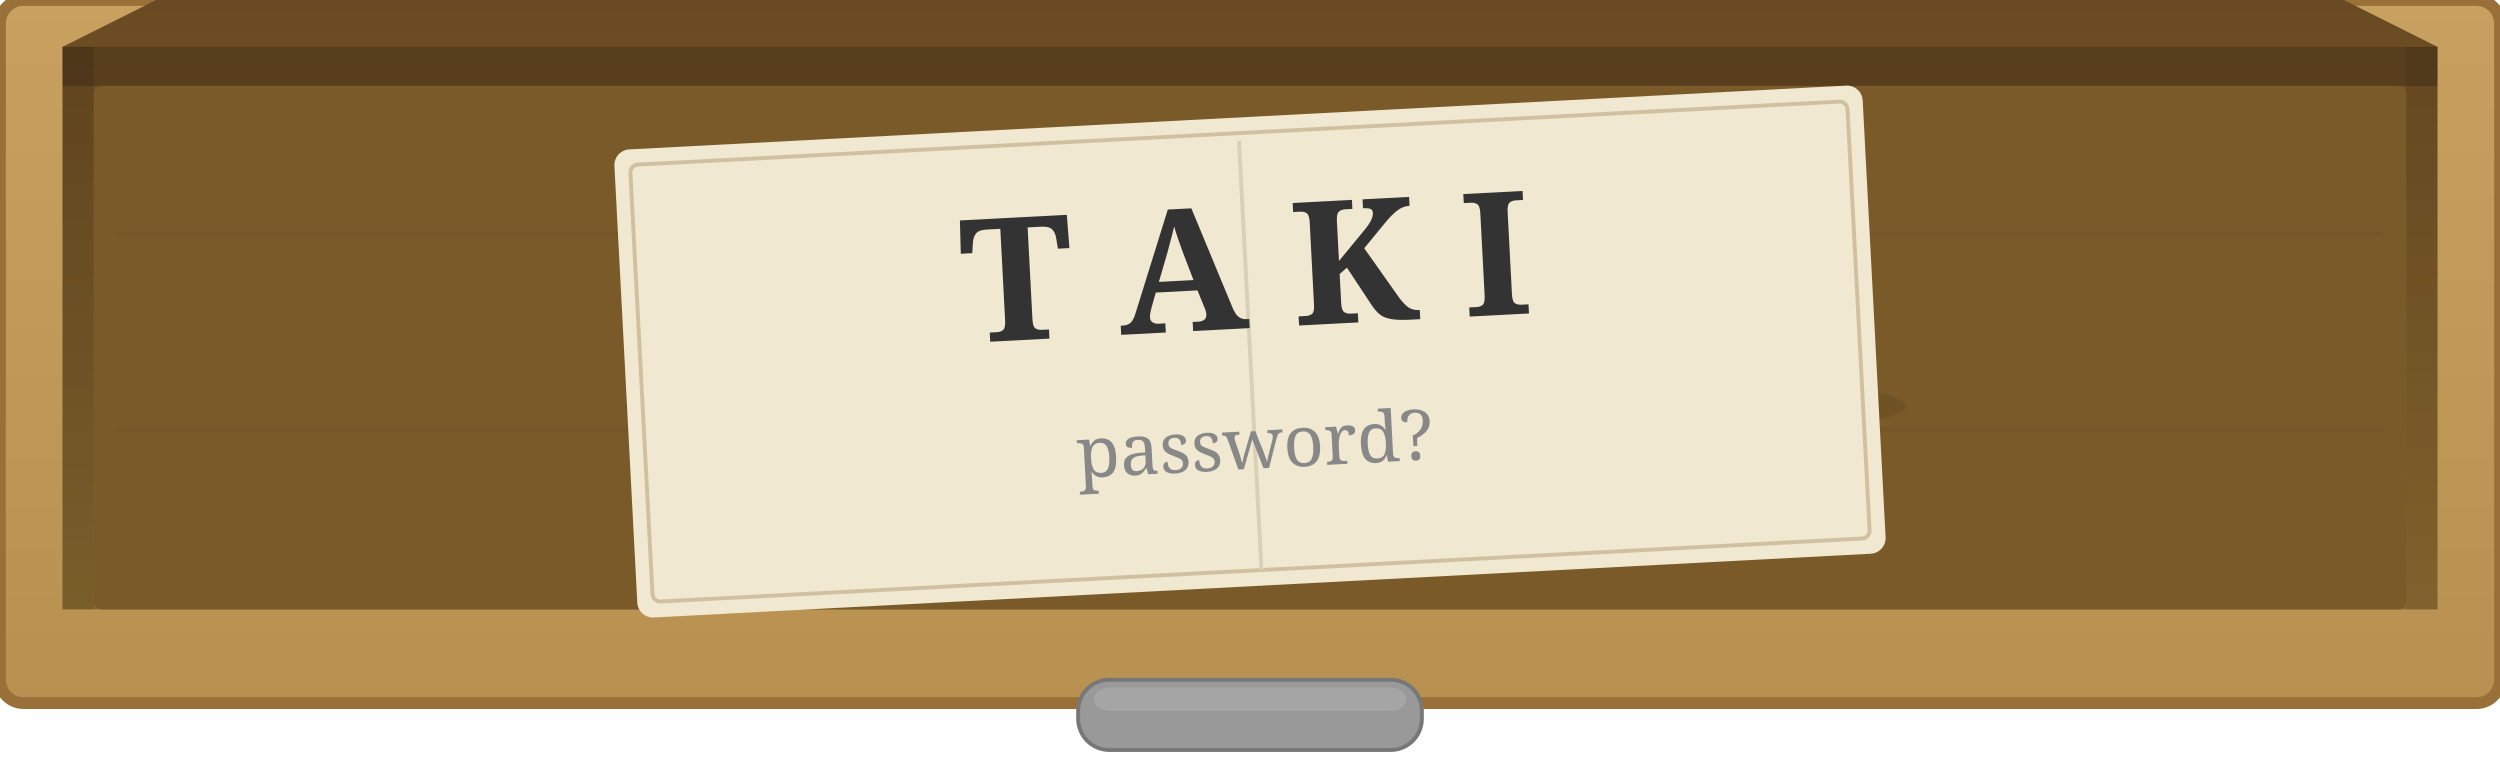
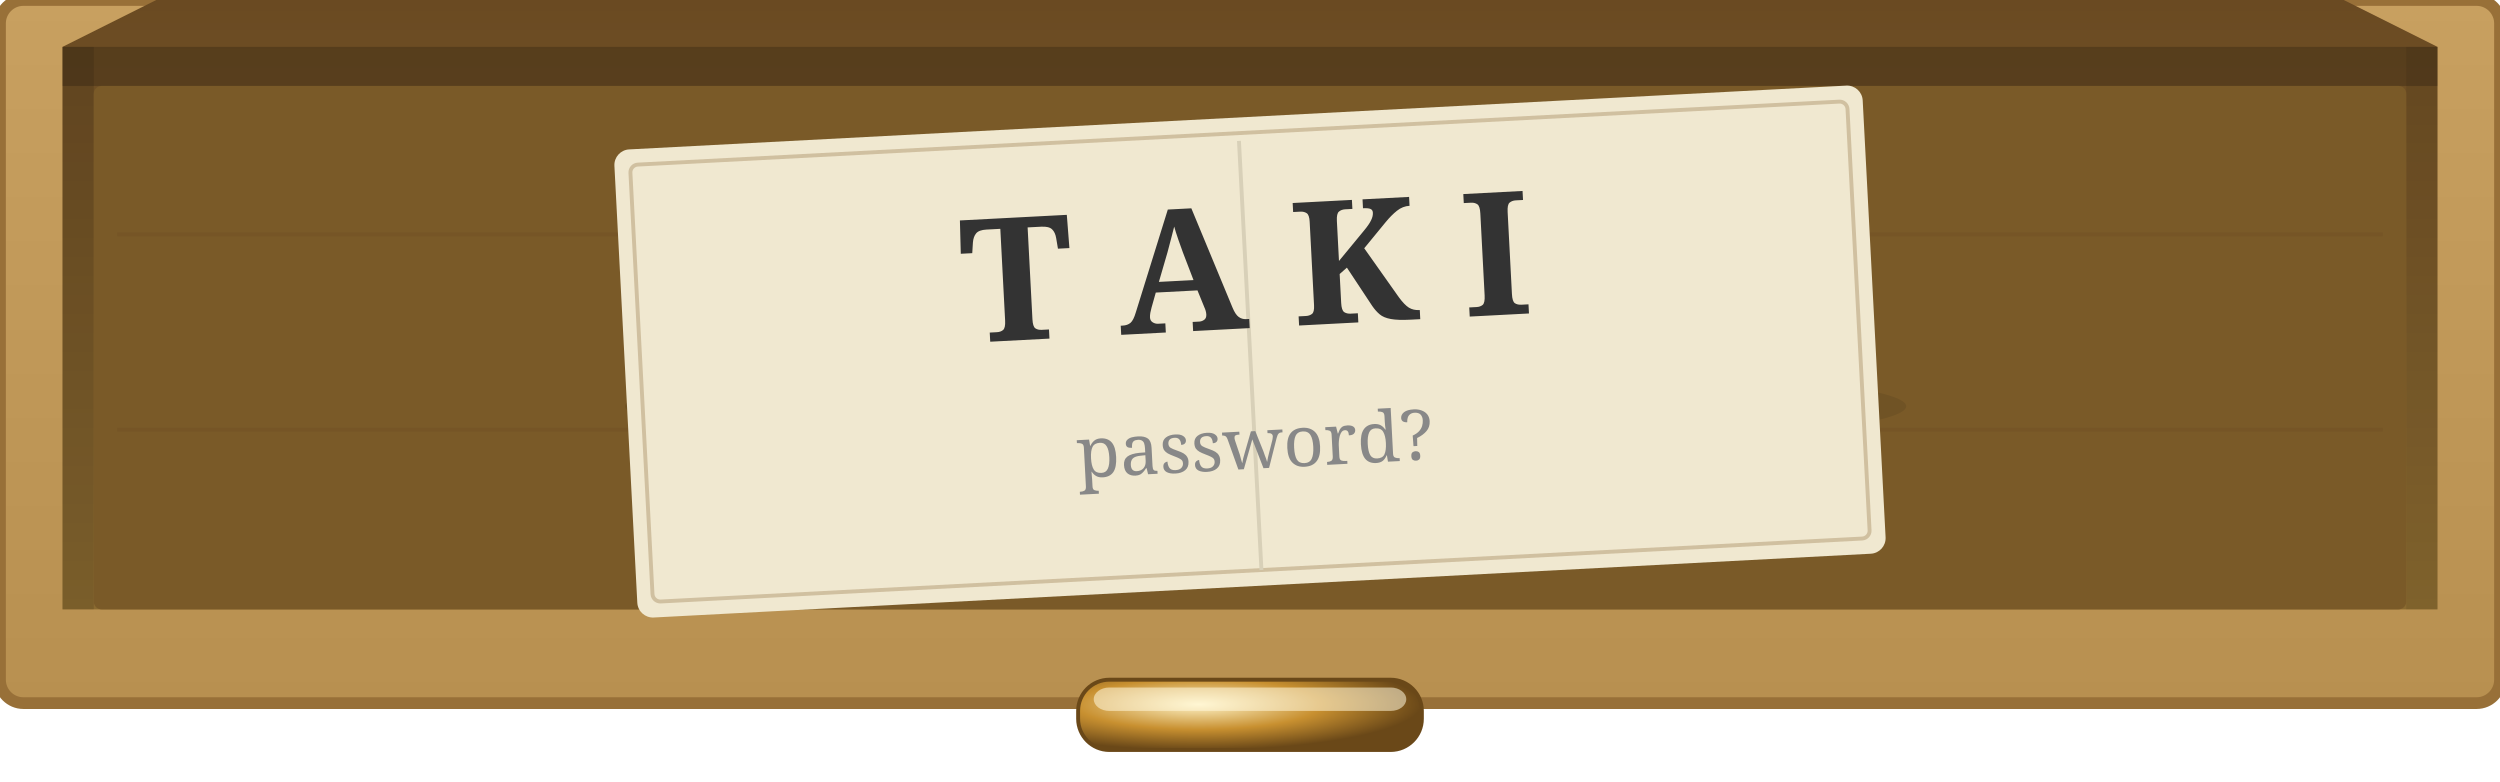
<svg xmlns="http://www.w3.org/2000/svg" width="320" height="100">
  <defs>
    <linearGradient id="dw" x1="0" y1="0" x2="0" y2="1">
      <stop offset="0%" stop-color="#c8a060" />
      <stop offset="100%" stop-color="#b89050" />
    </linearGradient>
    <linearGradient id="dwinner" x1="0" y1="0" x2="0" y2="1">
      <stop offset="0%" stop-color="#6a4a22" />
      <stop offset="100%" stop-color="#8a6a30" />
    </linearGradient>
+     <radialGradient id="dwbrass" cx="35%" cy="35%" r="65%">
+       <stop offset="0%" stop-color="#fff4c8" />
+       <stop offset="55%" stop-color="#c89030" />
+       <stop offset="100%" stop-color="#6a4818" />
+     </radialGradient>
  </defs>
  <rect x="0" y="0" width="320" height="90" rx="3" fill="url(#dw)" stroke="#987038" stroke-width="1.5" />
  <polygon points="8,6 20,0 300,0 312,6 312,78 8,78" fill="url(#dwinner)" />
  <rect x="8" y="6" width="304" height="5" fill="rgba(0,0,0,0.2)" />
  <rect x="8" y="6" width="4" height="72" fill="rgba(0,0,0,0.12)" />
  <rect x="308" y="6" width="4" height="72" fill="rgba(0,0,0,0.08)" />
  <rect x="12" y="11" width="296" height="67" fill="#7a5a28" rx="1" />
  <line x1="15" y1="30" x2="305" y2="30" stroke="#6a4a22" stroke-width="0.5" opacity="0.3" />
  <line x1="15" y1="55" x2="305" y2="55" stroke="#6a4a22" stroke-width="0.5" opacity="0.3" />
  <ellipse cx="162" cy="52" rx="82" ry="6" fill="rgba(0,0,0,0.08)" />
  <rect x="80" y="15" width="160" height="60" fill="#f0e8d0" rx="2" transform="rotate(-3 160 45)" />
  <rect x="82" y="17" width="156" height="56" fill="none" stroke="#d0c0a0" stroke-width="0.5" rx="1" transform="rotate(-3 160 45)" />
  <line x1="160" y1="18" x2="160" y2="73" stroke="#d8d0b8" stroke-width="0.5" transform="rotate(-3 160 45)" />
  <text x="160" y="42" text-anchor="middle" fill="#333" font-size="22" font-weight="bold" font-family="serif" transform="rotate(-3 160 45)">T A K I</text>
  <text x="160" y="60" text-anchor="middle" fill="#888" font-size="9" font-family="serif" transform="rotate(-3 160 45)">password?</text>
-   <rect x="138" y="87" width="44" height="9" rx="4" fill="#999" stroke="#777" stroke-width="0.5" />
-   <rect x="140" y="88" width="40" height="3" fill="rgba(255,255,255,0.12)" rx="2" />
+   <rect x="138" y="87" width="44" height="9" rx="4" fill="url(#dwbrass)" stroke="#6a4818" stroke-width="0.5" />
+   <rect x="140" y="88" width="40" height="3" fill="rgba(255,248,220,0.55)" rx="2" />
</svg>
